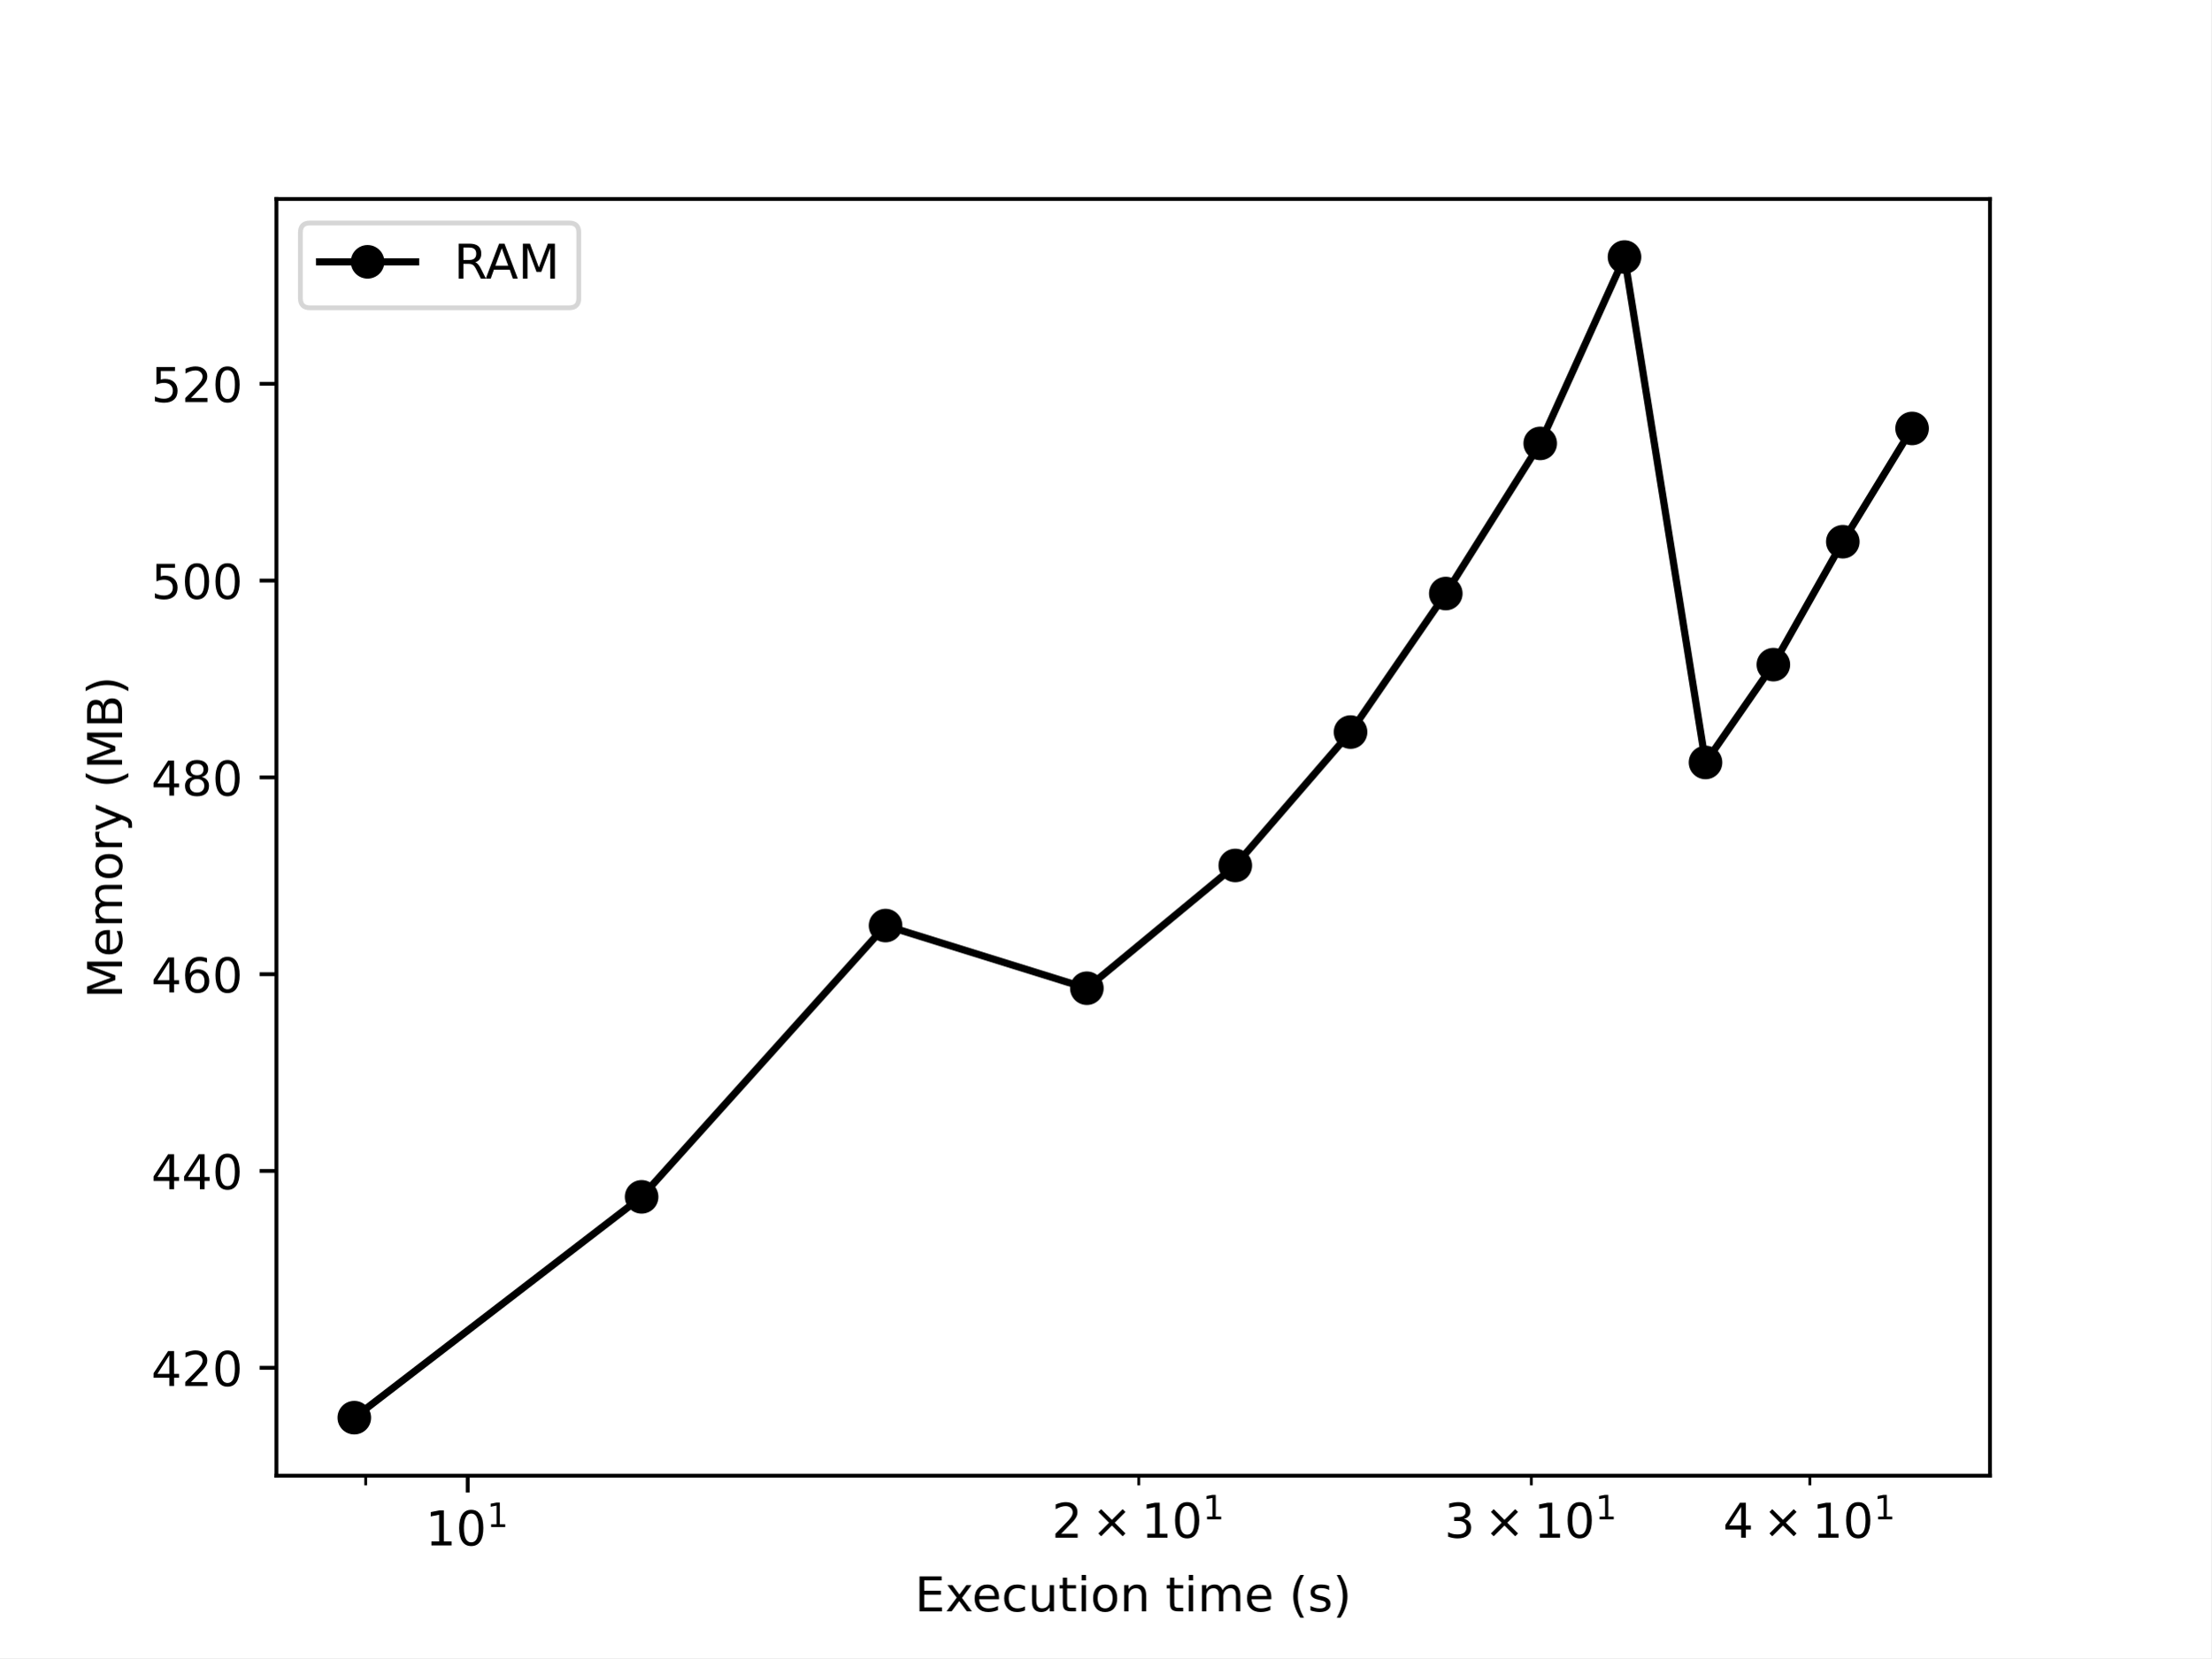
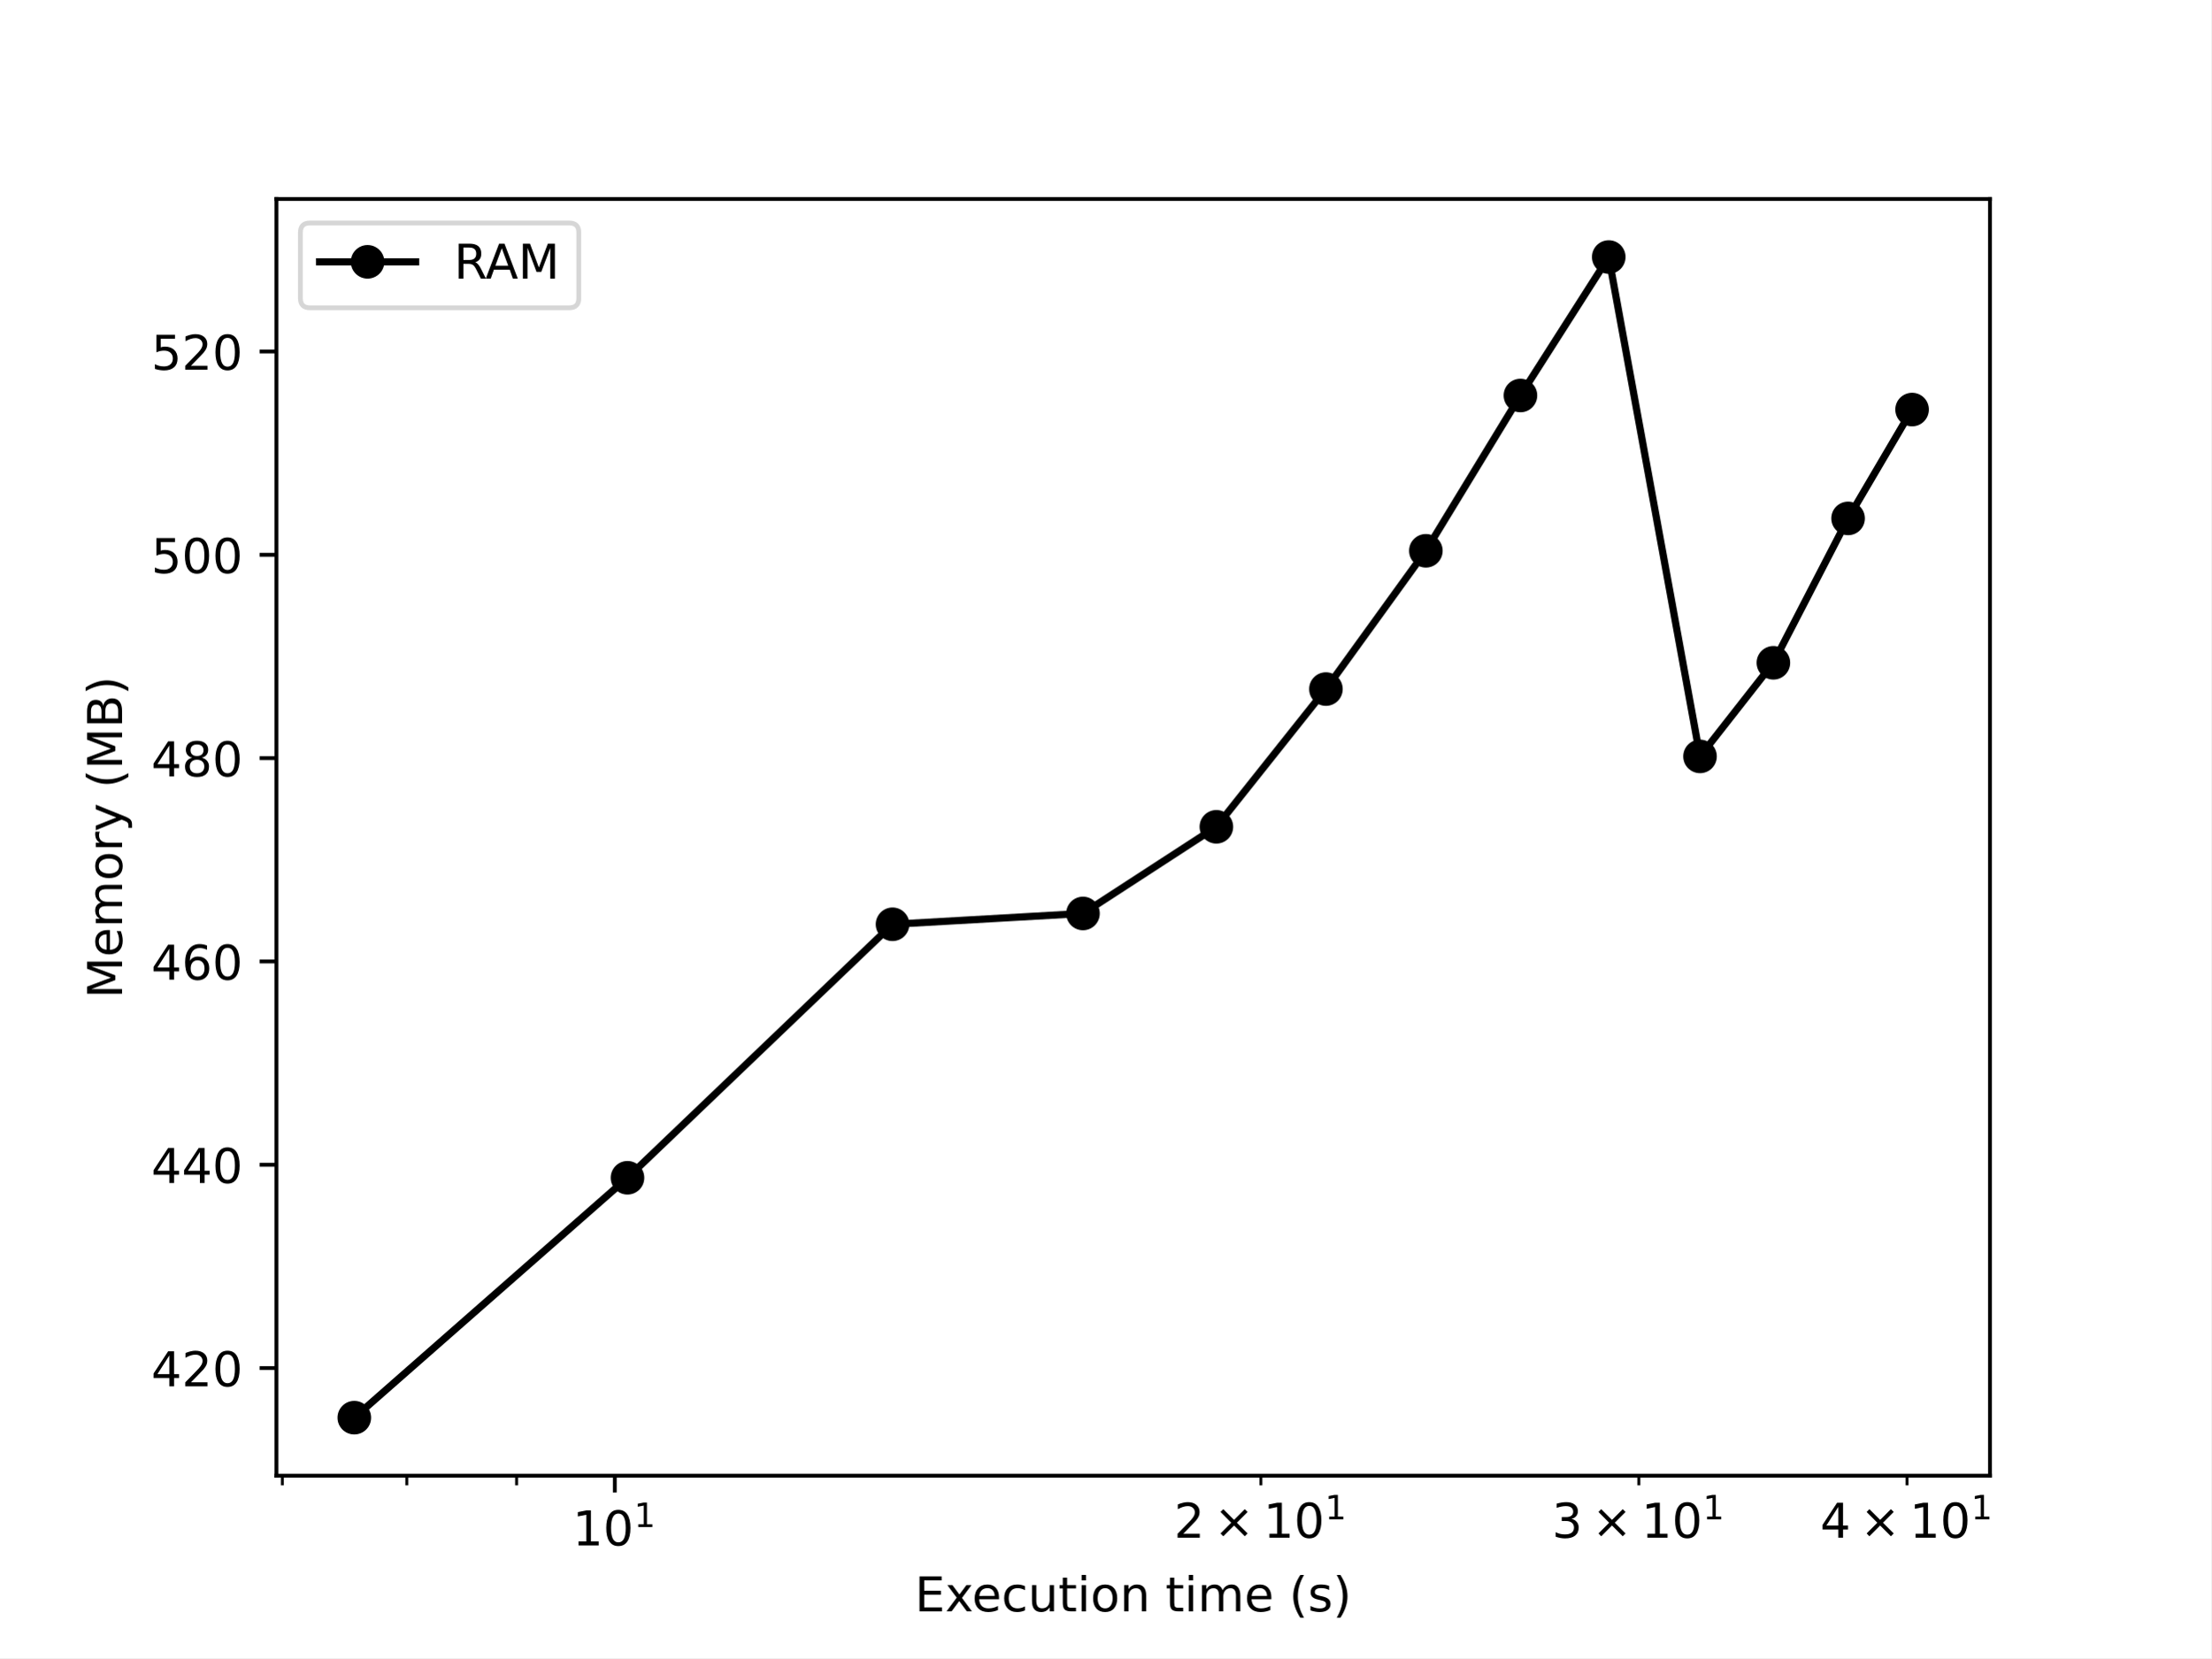
<svg xmlns="http://www.w3.org/2000/svg" xmlns:xlink="http://www.w3.org/1999/xlink" height="345.6pt" version="1.1" viewBox="0 0 460.8 345.6" width="460.8pt">
  <defs>
    <style type="text/css">*{stroke-linecap:butt;stroke-linejoin:round;}</style>
  </defs>
  <g id="figure_1">
    <g id="patch_1">
      <path d="M 0 345.6  L 460.8 345.6  L 460.8 0  L 0 0  z " style="fill:#ffffff;" />
    </g>
    <g id="axes_1">
      <g id="patch_2">
        <path d="M 57.6 307.584  L 414.72 307.584  L 414.72 41.472  L 57.6 41.472  z " style="fill:#ffffff;" />
      </g>
      <g id="matplotlib.axis_1">
        <g id="xtick_1">
          <g id="line2d_1">
            <defs>
-               <path d="M 0 0  L 0 3.5  " id="m0bd6c35247" style="stroke:#000000;stroke-width:0.8;" />
-             </defs>
-             <g>
-               <use style="stroke:#000000;stroke-width:0.8;" x="97.463" xlink:href="#m0bd6c35247" y="307.584" />
+               <path d="M 0 0  L 0 3.5  " id="m447aba6f31" style="stroke:#000000;stroke-width:0.8;" />
+             </defs>
+             <g>
+               <use style="stroke:#000000;stroke-width:0.8;" x="128.124" xlink:href="#m447aba6f31" y="307.584" />
            </g>
          </g>
          <g id="text_1">
-             <g transform="translate(88.66341 322.1824)scale(0.1 -0.1)">
+             <g transform="translate(119.3236 322.1824)scale(0.1 -0.1)">
              <defs>
                <path d="M 12.406 8.297  L 28.516 8.297  L 28.516 63.922  L 10.984 60.406  L 10.984 69.391  L 28.422 72.906  L 38.281 72.906  L 38.281 8.297  L 54.391 8.297  L 54.391 0  L 12.406 0  z " id="DejaVuSans-49" />
                <path d="M 31.781 66.406  Q 24.172 66.406 20.328 58.906  Q 16.5 51.422 16.5 36.375  Q 16.5 21.391 20.328 13.891  Q 24.172 6.391 31.781 6.391  Q 39.453 6.391 43.281 13.891  Q 47.125 21.391 47.125 36.375  Q 47.125 51.422 43.281 58.906  Q 39.453 66.406 31.781 66.406  z M 31.781 74.219  Q 44.047 74.219 50.516 64.516  Q 56.984 54.828 56.984 36.375  Q 56.984 17.969 50.516 8.266  Q 44.047 -1.422 31.781 -1.422  Q 19.531 -1.422 13.062 8.266  Q 6.594 17.969 6.594 36.375  Q 6.594 54.828 13.062 64.516  Q 19.531 74.219 31.781 74.219  z " id="DejaVuSans-48" />
              </defs>
              <use transform="translate(0 0.684375)" xlink:href="#DejaVuSans-49" />
              <use transform="translate(63.62305 0.684375)" xlink:href="#DejaVuSans-48" />
              <use transform="translate(128.2031 38.96563)scale(0.7)" xlink:href="#DejaVuSans-49" />
            </g>
          </g>
        </g>
        <g id="xtick_2">
          <g id="line2d_2">
            <defs>
-               <path d="M 0 0  L 0 2  " id="m1e838bd02f" style="stroke:#000000;stroke-width:0.6;" />
-             </defs>
-             <g>
-               <use style="stroke:#000000;stroke-width:0.6;" x="76.204" xlink:href="#m1e838bd02f" y="307.584" />
+               <path d="M 0 0  L 0 2  " id="mf424b0ec6a" style="stroke:#000000;stroke-width:0.6;" />
+             </defs>
+             <g>
+               <use style="stroke:#000000;stroke-width:0.6;" x="58.834" xlink:href="#mf424b0ec6a" y="307.584" />
            </g>
          </g>
        </g>
        <g id="xtick_3">
          <g id="line2d_3">
            <g>
-               <use style="stroke:#000000;stroke-width:0.6;" x="237.324" xlink:href="#m1e838bd02f" y="307.584" />
+               <use style="stroke:#000000;stroke-width:0.6;" x="84.775" xlink:href="#mf424b0ec6a" y="307.584" />
+             </g>
+           </g>
+         </g>
+         <g id="xtick_4">
+           <g id="line2d_4">
+             <g>
+               <use style="stroke:#000000;stroke-width:0.6;" x="107.656" xlink:href="#mf424b0ec6a" y="307.584" />
+             </g>
+           </g>
+         </g>
+         <g id="xtick_5">
+           <g id="line2d_5">
+             <g>
+               <use style="stroke:#000000;stroke-width:0.6;" x="262.778" xlink:href="#mf424b0ec6a" y="307.584" />
            </g>
          </g>
          <g id="text_2">
-             <g transform="translate(219.2237 320.5824)scale(0.1 -0.1)">
+             <g transform="translate(244.678 320.5824)scale(0.1 -0.1)">
              <defs>
                <path d="M 19.188 8.297  L 53.609 8.297  L 53.609 0  L 7.328 0  L 7.328 8.297  Q 12.938 14.109 22.625 23.891  Q 32.328 33.688 34.812 36.531  Q 39.547 41.844 41.422 45.531  Q 43.312 49.219 43.312 52.781  Q 43.312 58.594 39.234 62.25  Q 35.156 65.922 28.609 65.922  Q 23.969 65.922 18.812 64.312  Q 13.672 62.703 7.812 59.422  L 7.812 69.391  Q 13.766 71.781 18.938 73  Q 24.125 74.219 28.422 74.219  Q 39.75 74.219 46.484 68.547  Q 53.219 62.891 53.219 53.422  Q 53.219 48.922 51.531 44.891  Q 49.859 40.875 45.406 35.406  Q 44.188 33.984 37.641 27.219  Q 31.109 20.453 19.188 8.297  z " id="DejaVuSans-50" />
                <path d="M 70.125 53.719  L 47.797 31.297  L 70.125 8.984  L 64.312 3.078  L 41.891 25.484  L 19.484 3.078  L 13.719 8.984  L 35.984 31.297  L 13.719 53.719  L 19.484 59.625  L 41.891 37.203  L 64.312 59.625  z " id="DejaVuSans-215" />
              </defs>
              <use transform="translate(0 0.684375)" xlink:href="#DejaVuSans-50" />
              <use transform="translate(83.10547 0.684375)" xlink:href="#DejaVuSans-215" />
              <use transform="translate(186.377 0.684375)" xlink:href="#DejaVuSans-49" />
              <use transform="translate(250 0.684375)" xlink:href="#DejaVuSans-48" />
              <use transform="translate(314.5801 38.96563)scale(0.7)" xlink:href="#DejaVuSans-49" />
            </g>
          </g>
        </g>
-         <g id="xtick_4">
-           <g id="line2d_4">
-             <g>
-               <use style="stroke:#000000;stroke-width:0.6;" x="319.137" xlink:href="#m1e838bd02f" y="307.584" />
+         <g id="xtick_6">
+           <g id="line2d_6">
+             <g>
+               <use style="stroke:#000000;stroke-width:0.6;" x="341.546" xlink:href="#mf424b0ec6a" y="307.584" />
            </g>
          </g>
          <g id="text_3">
-             <g transform="translate(301.0367 320.5824)scale(0.1 -0.1)">
+             <g transform="translate(323.4459 320.5824)scale(0.1 -0.1)">
              <defs>
                <path d="M 40.578 39.312  Q 47.656 37.797 51.625 33  Q 55.609 28.219 55.609 21.188  Q 55.609 10.406 48.188 4.484  Q 40.766 -1.422 27.094 -1.422  Q 22.516 -1.422 17.656 -0.516  Q 12.797 0.391 7.625 2.203  L 7.625 11.719  Q 11.719 9.328 16.594 8.109  Q 21.484 6.891 26.812 6.891  Q 36.078 6.891 40.938 10.547  Q 45.797 14.203 45.797 21.188  Q 45.797 27.641 41.281 31.266  Q 36.766 34.906 28.719 34.906  L 20.219 34.906  L 20.219 43.016  L 29.109 43.016  Q 36.375 43.016 40.234 45.922  Q 44.094 48.828 44.094 54.297  Q 44.094 59.906 40.109 62.906  Q 36.141 65.922 28.719 65.922  Q 24.656 65.922 20.016 65.031  Q 15.375 64.156 9.812 62.312  L 9.812 71.094  Q 15.438 72.656 20.344 73.438  Q 25.25 74.219 29.594 74.219  Q 40.828 74.219 47.359 69.109  Q 53.906 64.016 53.906 55.328  Q 53.906 49.266 50.438 45.094  Q 46.969 40.922 40.578 39.312  z " id="DejaVuSans-51" />
              </defs>
              <use transform="translate(0 0.684375)" xlink:href="#DejaVuSans-51" />
              <use transform="translate(83.10547 0.684375)" xlink:href="#DejaVuSans-215" />
              <use transform="translate(186.377 0.684375)" xlink:href="#DejaVuSans-49" />
              <use transform="translate(250 0.684375)" xlink:href="#DejaVuSans-48" />
              <use transform="translate(314.5801 38.96563)scale(0.7)" xlink:href="#DejaVuSans-49" />
            </g>
          </g>
        </g>
-         <g id="xtick_5">
-           <g id="line2d_5">
-             <g>
-               <use style="stroke:#000000;stroke-width:0.6;" x="377.184" xlink:href="#m1e838bd02f" y="307.584" />
+         <g id="xtick_7">
+           <g id="line2d_7">
+             <g>
+               <use style="stroke:#000000;stroke-width:0.6;" x="397.433" xlink:href="#mf424b0ec6a" y="307.584" />
            </g>
          </g>
          <g id="text_4">
-             <g transform="translate(359.084 320.5824)scale(0.1 -0.1)">
+             <g transform="translate(379.3325 320.5824)scale(0.1 -0.1)">
              <defs>
                <path d="M 37.797 64.312  L 12.891 25.391  L 37.797 25.391  z M 35.203 72.906  L 47.609 72.906  L 47.609 25.391  L 58.016 25.391  L 58.016 17.188  L 47.609 17.188  L 47.609 0  L 37.797 0  L 37.797 17.188  L 4.891 17.188  L 4.891 26.703  z " id="DejaVuSans-52" />
              </defs>
              <use transform="translate(0 0.684375)" xlink:href="#DejaVuSans-52" />
              <use transform="translate(83.10547 0.684375)" xlink:href="#DejaVuSans-215" />
              <use transform="translate(186.377 0.684375)" xlink:href="#DejaVuSans-49" />
              <use transform="translate(250 0.684375)" xlink:href="#DejaVuSans-48" />
              <use transform="translate(314.5801 38.96563)scale(0.7)" xlink:href="#DejaVuSans-49" />
            </g>
          </g>
        </g>
        <g id="text_5">
          <g transform="translate(190.6452 335.8606)scale(0.1 -0.1)">
            <defs>
              <path d="M 9.812 72.906  L 55.906 72.906  L 55.906 64.594  L 19.672 64.594  L 19.672 43.016  L 54.391 43.016  L 54.391 34.719  L 19.672 34.719  L 19.672 8.297  L 56.781 8.297  L 56.781 0  L 9.812 0  z " id="DejaVuSans-69" />
              <path d="M 54.891 54.688  L 35.109 28.078  L 55.906 0  L 45.312 0  L 29.391 21.484  L 13.484 0  L 2.875 0  L 24.125 28.609  L 4.688 54.688  L 15.281 54.688  L 29.781 35.203  L 44.281 54.688  z " id="DejaVuSans-120" />
              <path d="M 56.203 29.594  L 56.203 25.203  L 14.891 25.203  Q 15.484 15.922 20.484 11.062  Q 25.484 6.203 34.422 6.203  Q 39.594 6.203 44.453 7.469  Q 49.312 8.734 54.109 11.281  L 54.109 2.781  Q 49.266 0.734 44.188 -0.344  Q 39.109 -1.422 33.891 -1.422  Q 20.797 -1.422 13.156 6.188  Q 5.516 13.812 5.516 26.812  Q 5.516 40.234 12.766 48.109  Q 20.016 56 32.328 56  Q 43.359 56 49.781 48.891  Q 56.203 41.797 56.203 29.594  z M 47.219 32.234  Q 47.125 39.594 43.094 43.984  Q 39.062 48.391 32.422 48.391  Q 24.906 48.391 20.391 44.141  Q 15.875 39.891 15.188 32.172  z " id="DejaVuSans-101" />
              <path d="M 48.781 52.594  L 48.781 44.188  Q 44.969 46.297 41.141 47.344  Q 37.312 48.391 33.406 48.391  Q 24.656 48.391 19.812 42.844  Q 14.984 37.312 14.984 27.297  Q 14.984 17.281 19.812 11.734  Q 24.656 6.203 33.406 6.203  Q 37.312 6.203 41.141 7.25  Q 44.969 8.297 48.781 10.406  L 48.781 2.094  Q 45.016 0.344 40.984 -0.531  Q 36.969 -1.422 32.422 -1.422  Q 20.062 -1.422 12.781 6.344  Q 5.516 14.109 5.516 27.297  Q 5.516 40.672 12.859 48.328  Q 20.219 56 33.016 56  Q 37.156 56 41.109 55.141  Q 45.062 54.297 48.781 52.594  z " id="DejaVuSans-99" />
              <path d="M 8.5 21.578  L 8.5 54.688  L 17.484 54.688  L 17.484 21.922  Q 17.484 14.156 20.5 10.266  Q 23.531 6.391 29.594 6.391  Q 36.859 6.391 41.078 11.031  Q 45.312 15.672 45.312 23.688  L 45.312 54.688  L 54.297 54.688  L 54.297 0  L 45.312 0  L 45.312 8.406  Q 42.047 3.422 37.719 1  Q 33.406 -1.422 27.688 -1.422  Q 18.266 -1.422 13.375 4.438  Q 8.5 10.297 8.5 21.578  z M 31.109 56  z " id="DejaVuSans-117" />
              <path d="M 18.312 70.219  L 18.312 54.688  L 36.812 54.688  L 36.812 47.703  L 18.312 47.703  L 18.312 18.016  Q 18.312 11.328 20.141 9.422  Q 21.969 7.516 27.594 7.516  L 36.812 7.516  L 36.812 0  L 27.594 0  Q 17.188 0 13.234 3.875  Q 9.281 7.766 9.281 18.016  L 9.281 47.703  L 2.688 47.703  L 2.688 54.688  L 9.281 54.688  L 9.281 70.219  z " id="DejaVuSans-116" />
              <path d="M 9.422 54.688  L 18.406 54.688  L 18.406 0  L 9.422 0  z M 9.422 75.984  L 18.406 75.984  L 18.406 64.594  L 9.422 64.594  z " id="DejaVuSans-105" />
              <path d="M 30.609 48.391  Q 23.391 48.391 19.188 42.75  Q 14.984 37.109 14.984 27.297  Q 14.984 17.484 19.156 11.844  Q 23.344 6.203 30.609 6.203  Q 37.797 6.203 41.984 11.859  Q 46.188 17.531 46.188 27.297  Q 46.188 37.016 41.984 42.703  Q 37.797 48.391 30.609 48.391  z M 30.609 56  Q 42.328 56 49.016 48.375  Q 55.719 40.766 55.719 27.297  Q 55.719 13.875 49.016 6.219  Q 42.328 -1.422 30.609 -1.422  Q 18.844 -1.422 12.172 6.219  Q 5.516 13.875 5.516 27.297  Q 5.516 40.766 12.172 48.375  Q 18.844 56 30.609 56  z " id="DejaVuSans-111" />
              <path d="M 54.891 33.016  L 54.891 0  L 45.906 0  L 45.906 32.719  Q 45.906 40.484 42.875 44.328  Q 39.844 48.188 33.797 48.188  Q 26.516 48.188 22.312 43.547  Q 18.109 38.922 18.109 30.906  L 18.109 0  L 9.078 0  L 9.078 54.688  L 18.109 54.688  L 18.109 46.188  Q 21.344 51.125 25.703 53.562  Q 30.078 56 35.797 56  Q 45.219 56 50.047 50.172  Q 54.891 44.344 54.891 33.016  z " id="DejaVuSans-110" />
              <path id="DejaVuSans-32" />
              <path d="M 52 44.188  Q 55.375 50.25 60.062 53.125  Q 64.75 56 71.094 56  Q 79.641 56 84.281 50.016  Q 88.922 44.047 88.922 33.016  L 88.922 0  L 79.891 0  L 79.891 32.719  Q 79.891 40.578 77.094 44.375  Q 74.312 48.188 68.609 48.188  Q 61.625 48.188 57.562 43.547  Q 53.516 38.922 53.516 30.906  L 53.516 0  L 44.484 0  L 44.484 32.719  Q 44.484 40.625 41.703 44.406  Q 38.922 48.188 33.109 48.188  Q 26.219 48.188 22.156 43.531  Q 18.109 38.875 18.109 30.906  L 18.109 0  L 9.078 0  L 9.078 54.688  L 18.109 54.688  L 18.109 46.188  Q 21.188 51.219 25.484 53.609  Q 29.781 56 35.688 56  Q 41.656 56 45.828 52.969  Q 50 49.953 52 44.188  z " id="DejaVuSans-109" />
              <path d="M 31 75.875  Q 24.469 64.656 21.281 53.656  Q 18.109 42.672 18.109 31.391  Q 18.109 20.125 21.312 9.062  Q 24.516 -2 31 -13.188  L 23.188 -13.188  Q 15.875 -1.703 12.234 9.375  Q 8.594 20.453 8.594 31.391  Q 8.594 42.281 12.203 53.312  Q 15.828 64.359 23.188 75.875  z " id="DejaVuSans-40" />
              <path d="M 44.281 53.078  L 44.281 44.578  Q 40.484 46.531 36.375 47.5  Q 32.281 48.484 27.875 48.484  Q 21.188 48.484 17.844 46.438  Q 14.5 44.391 14.5 40.281  Q 14.5 37.156 16.891 35.375  Q 19.281 33.594 26.516 31.984  L 29.594 31.297  Q 39.156 29.25 43.188 25.516  Q 47.219 21.781 47.219 15.094  Q 47.219 7.469 41.188 3.016  Q 35.156 -1.422 24.609 -1.422  Q 20.219 -1.422 15.453 -0.562  Q 10.688 0.297 5.422 2  L 5.422 11.281  Q 10.406 8.688 15.234 7.391  Q 20.062 6.109 24.812 6.109  Q 31.156 6.109 34.562 8.281  Q 37.984 10.453 37.984 14.406  Q 37.984 18.062 35.516 20.016  Q 33.062 21.969 24.703 23.781  L 21.578 24.516  Q 13.234 26.266 9.516 29.906  Q 5.812 33.547 5.812 39.891  Q 5.812 47.609 11.281 51.797  Q 16.75 56 26.812 56  Q 31.781 56 36.172 55.266  Q 40.578 54.547 44.281 53.078  z " id="DejaVuSans-115" />
              <path d="M 8.016 75.875  L 15.828 75.875  Q 23.141 64.359 26.781 53.312  Q 30.422 42.281 30.422 31.391  Q 30.422 20.453 26.781 9.375  Q 23.141 -1.703 15.828 -13.188  L 8.016 -13.188  Q 14.5 -2 17.703 9.062  Q 20.906 20.125 20.906 31.391  Q 20.906 42.672 17.703 53.656  Q 14.5 64.656 8.016 75.875  z " id="DejaVuSans-41" />
            </defs>
            <use xlink:href="#DejaVuSans-69" />
            <use x="63.184" xlink:href="#DejaVuSans-120" />
            <use x="119.238" xlink:href="#DejaVuSans-101" />
            <use x="180.762" xlink:href="#DejaVuSans-99" />
            <use x="235.742" xlink:href="#DejaVuSans-117" />
            <use x="299.121" xlink:href="#DejaVuSans-116" />
            <use x="338.33" xlink:href="#DejaVuSans-105" />
            <use x="366.113" xlink:href="#DejaVuSans-111" />
            <use x="427.295" xlink:href="#DejaVuSans-110" />
            <use x="490.674" xlink:href="#DejaVuSans-32" />
            <use x="522.461" xlink:href="#DejaVuSans-116" />
            <use x="561.67" xlink:href="#DejaVuSans-105" />
            <use x="589.453" xlink:href="#DejaVuSans-109" />
            <use x="686.865" xlink:href="#DejaVuSans-101" />
            <use x="748.389" xlink:href="#DejaVuSans-32" />
            <use x="780.176" xlink:href="#DejaVuSans-40" />
            <use x="819.189" xlink:href="#DejaVuSans-115" />
            <use x="871.289" xlink:href="#DejaVuSans-41" />
          </g>
        </g>
      </g>
      <g id="matplotlib.axis_2">
        <g id="ytick_1">
-           <g id="line2d_6">
-             <defs>
-               <path d="M 0 0  L -3.5 0  " id="md9b3ba6929" style="stroke:#000000;stroke-width:0.8;" />
-             </defs>
-             <g>
-               <use style="stroke:#000000;stroke-width:0.8;" x="57.6" xlink:href="#md9b3ba6929" y="285.095" />
+           <g id="line2d_8">
+             <defs>
+               <path d="M 0 0  L -3.5 0  " id="mc672547685" style="stroke:#000000;stroke-width:0.8;" />
+             </defs>
+             <g>
+               <use style="stroke:#000000;stroke-width:0.8;" x="57.6" xlink:href="#mc672547685" y="285.151" />
            </g>
          </g>
          <g id="text_6">
-             <g transform="translate(31.5125 288.8945)scale(0.1 -0.1)">
+             <g transform="translate(31.5125 288.9499)scale(0.1 -0.1)">
              <use xlink:href="#DejaVuSans-52" />
              <use x="63.623" xlink:href="#DejaVuSans-50" />
              <use x="127.246" xlink:href="#DejaVuSans-48" />
            </g>
          </g>
        </g>
        <g id="ytick_2">
-           <g id="line2d_7">
-             <g>
-               <use style="stroke:#000000;stroke-width:0.8;" x="57.6" xlink:href="#md9b3ba6929" y="244.074" />
+           <g id="line2d_9">
+             <g>
+               <use style="stroke:#000000;stroke-width:0.8;" x="57.6" xlink:href="#mc672547685" y="242.773" />
            </g>
          </g>
          <g id="text_7">
-             <g transform="translate(31.5125 247.8731)scale(0.1 -0.1)">
+             <g transform="translate(31.5125 246.5717)scale(0.1 -0.1)">
              <use xlink:href="#DejaVuSans-52" />
              <use x="63.623" xlink:href="#DejaVuSans-52" />
              <use x="127.246" xlink:href="#DejaVuSans-48" />
            </g>
          </g>
        </g>
        <g id="ytick_3">
-           <g id="line2d_8">
-             <g>
-               <use style="stroke:#000000;stroke-width:0.8;" x="57.6" xlink:href="#md9b3ba6929" y="203.053" />
+           <g id="line2d_10">
+             <g>
+               <use style="stroke:#000000;stroke-width:0.8;" x="57.6" xlink:href="#mc672547685" y="200.394" />
            </g>
          </g>
          <g id="text_8">
-             <g transform="translate(31.5125 206.8518)scale(0.1 -0.1)">
+             <g transform="translate(31.5125 204.1935)scale(0.1 -0.1)">
              <defs>
                <path d="M 33.016 40.375  Q 26.375 40.375 22.484 35.828  Q 18.609 31.297 18.609 23.391  Q 18.609 15.531 22.484 10.953  Q 26.375 6.391 33.016 6.391  Q 39.656 6.391 43.531 10.953  Q 47.406 15.531 47.406 23.391  Q 47.406 31.297 43.531 35.828  Q 39.656 40.375 33.016 40.375  z M 52.594 71.297  L 52.594 62.312  Q 48.875 64.062 45.094 64.984  Q 41.312 65.922 37.594 65.922  Q 27.828 65.922 22.672 59.328  Q 17.531 52.734 16.797 39.406  Q 19.672 43.656 24.016 45.922  Q 28.375 48.188 33.594 48.188  Q 44.578 48.188 50.953 41.516  Q 57.328 34.859 57.328 23.391  Q 57.328 12.156 50.688 5.359  Q 44.047 -1.422 33.016 -1.422  Q 20.359 -1.422 13.672 8.266  Q 6.984 17.969 6.984 36.375  Q 6.984 53.656 15.188 63.938  Q 23.391 74.219 37.203 74.219  Q 40.922 74.219 44.703 73.484  Q 48.484 72.75 52.594 71.297  z " id="DejaVuSans-54" />
              </defs>
              <use xlink:href="#DejaVuSans-52" />
              <use x="63.623" xlink:href="#DejaVuSans-54" />
              <use x="127.246" xlink:href="#DejaVuSans-48" />
            </g>
          </g>
        </g>
        <g id="ytick_4">
-           <g id="line2d_9">
-             <g>
-               <use style="stroke:#000000;stroke-width:0.8;" x="57.6" xlink:href="#md9b3ba6929" y="162.031" />
+           <g id="line2d_11">
+             <g>
+               <use style="stroke:#000000;stroke-width:0.8;" x="57.6" xlink:href="#mc672547685" y="158.016" />
            </g>
          </g>
          <g id="text_9">
-             <g transform="translate(31.5125 165.8305)scale(0.1 -0.1)">
+             <g transform="translate(31.5125 161.8153)scale(0.1 -0.1)">
              <defs>
                <path d="M 31.781 34.625  Q 24.75 34.625 20.719 30.859  Q 16.703 27.094 16.703 20.516  Q 16.703 13.922 20.719 10.156  Q 24.75 6.391 31.781 6.391  Q 38.812 6.391 42.859 10.172  Q 46.922 13.969 46.922 20.516  Q 46.922 27.094 42.891 30.859  Q 38.875 34.625 31.781 34.625  z M 21.922 38.812  Q 15.578 40.375 12.031 44.719  Q 8.5 49.078 8.5 55.328  Q 8.5 64.062 14.719 69.141  Q 20.953 74.219 31.781 74.219  Q 42.672 74.219 48.875 69.141  Q 55.078 64.062 55.078 55.328  Q 55.078 49.078 51.531 44.719  Q 48 40.375 41.703 38.812  Q 48.828 37.156 52.797 32.312  Q 56.781 27.484 56.781 20.516  Q 56.781 9.906 50.312 4.234  Q 43.844 -1.422 31.781 -1.422  Q 19.734 -1.422 13.25 4.234  Q 6.781 9.906 6.781 20.516  Q 6.781 27.484 10.781 32.312  Q 14.797 37.156 21.922 38.812  z M 18.312 54.391  Q 18.312 48.734 21.844 45.562  Q 25.391 42.391 31.781 42.391  Q 38.141 42.391 41.719 45.562  Q 45.312 48.734 45.312 54.391  Q 45.312 60.062 41.719 63.234  Q 38.141 66.406 31.781 66.406  Q 25.391 66.406 21.844 63.234  Q 18.312 60.062 18.312 54.391  z " id="DejaVuSans-56" />
              </defs>
              <use xlink:href="#DejaVuSans-52" />
              <use x="63.623" xlink:href="#DejaVuSans-56" />
              <use x="127.246" xlink:href="#DejaVuSans-48" />
            </g>
          </g>
        </g>
        <g id="ytick_5">
-           <g id="line2d_10">
-             <g>
-               <use style="stroke:#000000;stroke-width:0.8;" x="57.6" xlink:href="#md9b3ba6929" y="121.01" />
+           <g id="line2d_12">
+             <g>
+               <use style="stroke:#000000;stroke-width:0.8;" x="57.6" xlink:href="#mc672547685" y="115.638" />
            </g>
          </g>
          <g id="text_10">
-             <g transform="translate(31.5125 124.8092)scale(0.1 -0.1)">
+             <g transform="translate(31.5125 119.4371)scale(0.1 -0.1)">
              <defs>
                <path d="M 10.797 72.906  L 49.516 72.906  L 49.516 64.594  L 19.828 64.594  L 19.828 46.734  Q 21.969 47.469 24.109 47.828  Q 26.266 48.188 28.422 48.188  Q 40.625 48.188 47.75 41.5  Q 54.891 34.812 54.891 23.391  Q 54.891 11.625 47.562 5.094  Q 40.234 -1.422 26.906 -1.422  Q 22.312 -1.422 17.547 -0.641  Q 12.797 0.141 7.719 1.703  L 7.719 11.625  Q 12.109 9.234 16.797 8.062  Q 21.484 6.891 26.703 6.891  Q 35.156 6.891 40.078 11.328  Q 45.016 15.766 45.016 23.391  Q 45.016 31 40.078 35.438  Q 35.156 39.891 26.703 39.891  Q 22.75 39.891 18.812 39.016  Q 14.891 38.141 10.797 36.281  z " id="DejaVuSans-53" />
              </defs>
              <use xlink:href="#DejaVuSans-53" />
              <use x="63.623" xlink:href="#DejaVuSans-48" />
              <use x="127.246" xlink:href="#DejaVuSans-48" />
            </g>
          </g>
        </g>
        <g id="ytick_6">
-           <g id="line2d_11">
-             <g>
-               <use style="stroke:#000000;stroke-width:0.8;" x="57.6" xlink:href="#md9b3ba6929" y="79.989" />
+           <g id="line2d_13">
+             <g>
+               <use style="stroke:#000000;stroke-width:0.8;" x="57.6" xlink:href="#mc672547685" y="73.26" />
            </g>
          </g>
          <g id="text_11">
-             <g transform="translate(31.5125 83.78784)scale(0.1 -0.1)">
+             <g transform="translate(31.5125 77.05891)scale(0.1 -0.1)">
              <use xlink:href="#DejaVuSans-53" />
              <use x="63.623" xlink:href="#DejaVuSans-50" />
              <use x="127.246" xlink:href="#DejaVuSans-48" />
            </g>
          </g>
        </g>
        <g id="text_12">
          <g transform="translate(25.43281 208.0983)rotate(-90)scale(0.1 -0.1)">
            <defs>
              <path d="M 9.812 72.906  L 24.516 72.906  L 43.109 23.297  L 61.812 72.906  L 76.516 72.906  L 76.516 0  L 66.891 0  L 66.891 64.016  L 48.094 14.016  L 38.188 14.016  L 19.391 64.016  L 19.391 0  L 9.812 0  z " id="DejaVuSans-77" />
              <path d="M 41.109 46.297  Q 39.594 47.172 37.812 47.578  Q 36.031 48 33.891 48  Q 26.266 48 22.188 43.047  Q 18.109 38.094 18.109 28.812  L 18.109 0  L 9.078 0  L 9.078 54.688  L 18.109 54.688  L 18.109 46.188  Q 20.953 51.172 25.484 53.578  Q 30.031 56 36.531 56  Q 37.453 56 38.578 55.875  Q 39.703 55.766 41.062 55.516  z " id="DejaVuSans-114" />
              <path d="M 32.172 -5.078  Q 28.375 -14.844 24.75 -17.812  Q 21.141 -20.797 15.094 -20.797  L 7.906 -20.797  L 7.906 -13.281  L 13.188 -13.281  Q 16.891 -13.281 18.938 -11.516  Q 21 -9.766 23.484 -3.219  L 25.094 0.875  L 2.984 54.688  L 12.5 54.688  L 29.594 11.922  L 46.688 54.688  L 56.203 54.688  z " id="DejaVuSans-121" />
              <path d="M 19.672 34.812  L 19.672 8.109  L 35.5 8.109  Q 43.453 8.109 47.281 11.406  Q 51.125 14.703 51.125 21.484  Q 51.125 28.328 47.281 31.562  Q 43.453 34.812 35.5 34.812  z M 19.672 64.797  L 19.672 42.828  L 34.281 42.828  Q 41.5 42.828 45.031 45.531  Q 48.578 48.25 48.578 53.812  Q 48.578 59.328 45.031 62.062  Q 41.5 64.797 34.281 64.797  z M 9.812 72.906  L 35.016 72.906  Q 46.297 72.906 52.391 68.219  Q 58.5 63.531 58.5 54.891  Q 58.5 48.188 55.375 44.234  Q 52.25 40.281 46.188 39.312  Q 53.469 37.75 57.5 32.781  Q 61.531 27.828 61.531 20.406  Q 61.531 10.641 54.891 5.312  Q 48.25 0 35.984 0  L 9.812 0  z " id="DejaVuSans-66" />
            </defs>
            <use xlink:href="#DejaVuSans-77" />
            <use x="86.279" xlink:href="#DejaVuSans-101" />
            <use x="147.803" xlink:href="#DejaVuSans-109" />
            <use x="245.215" xlink:href="#DejaVuSans-111" />
            <use x="306.396" xlink:href="#DejaVuSans-114" />
            <use x="347.51" xlink:href="#DejaVuSans-121" />
            <use x="406.689" xlink:href="#DejaVuSans-32" />
            <use x="438.477" xlink:href="#DejaVuSans-40" />
            <use x="477.49" xlink:href="#DejaVuSans-77" />
            <use x="563.77" xlink:href="#DejaVuSans-66" />
            <use x="632.373" xlink:href="#DejaVuSans-41" />
          </g>
        </g>
      </g>
-       <g id="line2d_12">
-         <path clip-path="url(#p5d3ba31792)" d="M 73.833 295.488  L 133.711 249.466  L 184.55 192.918  L 226.506 205.982  L 257.438 180.392  L 281.457 152.584  L 301.307 123.709  L 320.99 92.415  L 338.556 53.568  L 355.437 158.919  L 369.577 138.529  L 384.049 112.905  L 398.487 89.298  " style="fill:none;stroke:#000000;stroke-linecap:square;stroke-width:1.5;" />
+       <g id="line2d_14">
+         <path clip-path="url(#p161c39cf2d)" d="M 73.833 295.488  L 130.767 245.488  L 186.006 192.65  L 225.696 190.393  L 253.496 172.332  L 276.328 143.622  L 297.156 114.799  L 316.866 82.426  L 335.272 53.568  L 354.294 157.656  L 369.582 138.145  L 385.152 108.046  L 398.487 85.359  " style="fill:none;stroke:#000000;stroke-linecap:square;stroke-width:1.5;" />
        <defs>
-           <path d="M 0 3  C 0.796 3 1.559 2.684 2.121 2.121  C 2.684 1.559 3 0.796 3 0  C 3 -0.796 2.684 -1.559 2.121 -2.121  C 1.559 -2.684 0.796 -3 0 -3  C -0.796 -3 -1.559 -2.684 -2.121 -2.121  C -2.684 -1.559 -3 -0.796 -3 0  C -3 0.796 -2.684 1.559 -2.121 2.121  C -1.559 2.684 -0.796 3 0 3  z " id="m81f836af2a" style="stroke:#000000;" />
+           <path d="M 0 3  C 0.796 3 1.559 2.684 2.121 2.121  C 2.684 1.559 3 0.796 3 0  C 3 -0.796 2.684 -1.559 2.121 -2.121  C 1.559 -2.684 0.796 -3 0 -3  C -0.796 -3 -1.559 -2.684 -2.121 -2.121  C -2.684 -1.559 -3 -0.796 -3 0  C -3 0.796 -2.684 1.559 -2.121 2.121  C -1.559 2.684 -0.796 3 0 3  z " id="mce38972b97" style="stroke:#000000;" />
        </defs>
-         <g clip-path="url(#p5d3ba31792)">
-           <use style="stroke:#000000;" x="73.833" xlink:href="#m81f836af2a" y="295.488" />
-           <use style="stroke:#000000;" x="133.711" xlink:href="#m81f836af2a" y="249.466" />
-           <use style="stroke:#000000;" x="184.55" xlink:href="#m81f836af2a" y="192.918" />
-           <use style="stroke:#000000;" x="226.506" xlink:href="#m81f836af2a" y="205.982" />
-           <use style="stroke:#000000;" x="257.438" xlink:href="#m81f836af2a" y="180.392" />
-           <use style="stroke:#000000;" x="281.457" xlink:href="#m81f836af2a" y="152.584" />
-           <use style="stroke:#000000;" x="301.307" xlink:href="#m81f836af2a" y="123.709" />
-           <use style="stroke:#000000;" x="320.99" xlink:href="#m81f836af2a" y="92.415" />
-           <use style="stroke:#000000;" x="338.556" xlink:href="#m81f836af2a" y="53.568" />
-           <use style="stroke:#000000;" x="355.437" xlink:href="#m81f836af2a" y="158.919" />
-           <use style="stroke:#000000;" x="369.577" xlink:href="#m81f836af2a" y="138.529" />
-           <use style="stroke:#000000;" x="384.049" xlink:href="#m81f836af2a" y="112.905" />
-           <use style="stroke:#000000;" x="398.487" xlink:href="#m81f836af2a" y="89.298" />
+         <g clip-path="url(#p161c39cf2d)">
+           <use style="stroke:#000000;" x="73.833" xlink:href="#mce38972b97" y="295.488" />
+           <use style="stroke:#000000;" x="130.767" xlink:href="#mce38972b97" y="245.488" />
+           <use style="stroke:#000000;" x="186.006" xlink:href="#mce38972b97" y="192.65" />
+           <use style="stroke:#000000;" x="225.696" xlink:href="#mce38972b97" y="190.393" />
+           <use style="stroke:#000000;" x="253.496" xlink:href="#mce38972b97" y="172.332" />
+           <use style="stroke:#000000;" x="276.328" xlink:href="#mce38972b97" y="143.622" />
+           <use style="stroke:#000000;" x="297.156" xlink:href="#mce38972b97" y="114.799" />
+           <use style="stroke:#000000;" x="316.866" xlink:href="#mce38972b97" y="82.426" />
+           <use style="stroke:#000000;" x="335.272" xlink:href="#mce38972b97" y="53.568" />
+           <use style="stroke:#000000;" x="354.294" xlink:href="#mce38972b97" y="157.656" />
+           <use style="stroke:#000000;" x="369.582" xlink:href="#mce38972b97" y="138.145" />
+           <use style="stroke:#000000;" x="385.152" xlink:href="#mce38972b97" y="108.046" />
+           <use style="stroke:#000000;" x="398.487" xlink:href="#mce38972b97" y="85.359" />
        </g>
      </g>
      <g id="patch_3">
        <path d="M 57.6 307.584  L 57.6 41.472  " style="fill:none;stroke:#000000;stroke-linecap:square;stroke-linejoin:miter;stroke-width:0.8;" />
      </g>
      <g id="patch_4">
        <path d="M 414.72 307.584  L 414.72 41.472  " style="fill:none;stroke:#000000;stroke-linecap:square;stroke-linejoin:miter;stroke-width:0.8;" />
      </g>
      <g id="patch_5">
        <path d="M 57.6 307.584  L 414.72 307.584  " style="fill:none;stroke:#000000;stroke-linecap:square;stroke-linejoin:miter;stroke-width:0.8;" />
      </g>
      <g id="patch_6">
        <path d="M 57.6 41.472  L 414.72 41.472  " style="fill:none;stroke:#000000;stroke-linecap:square;stroke-linejoin:miter;stroke-width:0.8;" />
      </g>
      <g id="legend_1">
        <g id="patch_7">
          <path d="M 64.6 64.15  L 118.617 64.15  Q 120.617 64.15 120.617 62.15  L 120.617 48.472  Q 120.617 46.472 118.617 46.472  L 64.6 46.472  Q 62.6 46.472 62.6 48.472  L 62.6 62.15  Q 62.6 64.15 64.6 64.15  z " style="fill:#ffffff;opacity:0.8;stroke:#cccccc;stroke-linejoin:miter;" />
        </g>
-         <g id="line2d_13">
+         <g id="line2d_15">
          <path d="M 66.6 54.57  L 86.6 54.57  " style="fill:none;stroke:#000000;stroke-linecap:square;stroke-width:1.5;" />
        </g>
-         <g id="line2d_14">
+         <g id="line2d_16">
          <g>
-             <use style="stroke:#000000;" x="76.6" xlink:href="#m81f836af2a" y="54.57" />
+             <use style="stroke:#000000;" x="76.6" xlink:href="#mce38972b97" y="54.57" />
          </g>
        </g>
        <g id="text_13">
          <g transform="translate(94.6 58.07044)scale(0.1 -0.1)">
            <defs>
              <path d="M 44.391 34.188  Q 47.562 33.109 50.562 29.594  Q 53.562 26.078 56.594 19.922  L 66.609 0  L 56 0  L 46.688 18.703  Q 43.062 26.031 39.672 28.422  Q 36.281 30.812 30.422 30.812  L 19.672 30.812  L 19.672 0  L 9.812 0  L 9.812 72.906  L 32.078 72.906  Q 44.578 72.906 50.734 67.672  Q 56.891 62.453 56.891 51.906  Q 56.891 45.016 53.688 40.469  Q 50.484 35.938 44.391 34.188  z M 19.672 64.797  L 19.672 38.922  L 32.078 38.922  Q 39.203 38.922 42.844 42.219  Q 46.484 45.516 46.484 51.906  Q 46.484 58.297 42.844 61.547  Q 39.203 64.797 32.078 64.797  z " id="DejaVuSans-82" />
              <path d="M 34.188 63.188  L 20.797 26.906  L 47.609 26.906  z M 28.609 72.906  L 39.797 72.906  L 67.578 0  L 57.328 0  L 50.688 18.703  L 17.828 18.703  L 11.188 0  L 0.781 0  z " id="DejaVuSans-65" />
            </defs>
            <use xlink:href="#DejaVuSans-82" />
            <use x="65.482" xlink:href="#DejaVuSans-65" />
            <use x="133.891" xlink:href="#DejaVuSans-77" />
          </g>
        </g>
      </g>
    </g>
  </g>
  <defs>
-     <clipPath id="p5d3ba31792">
+     <clipPath id="p161c39cf2d">
      <rect height="266.112" width="357.12" x="57.6" y="41.472" />
    </clipPath>
  </defs>
</svg>
